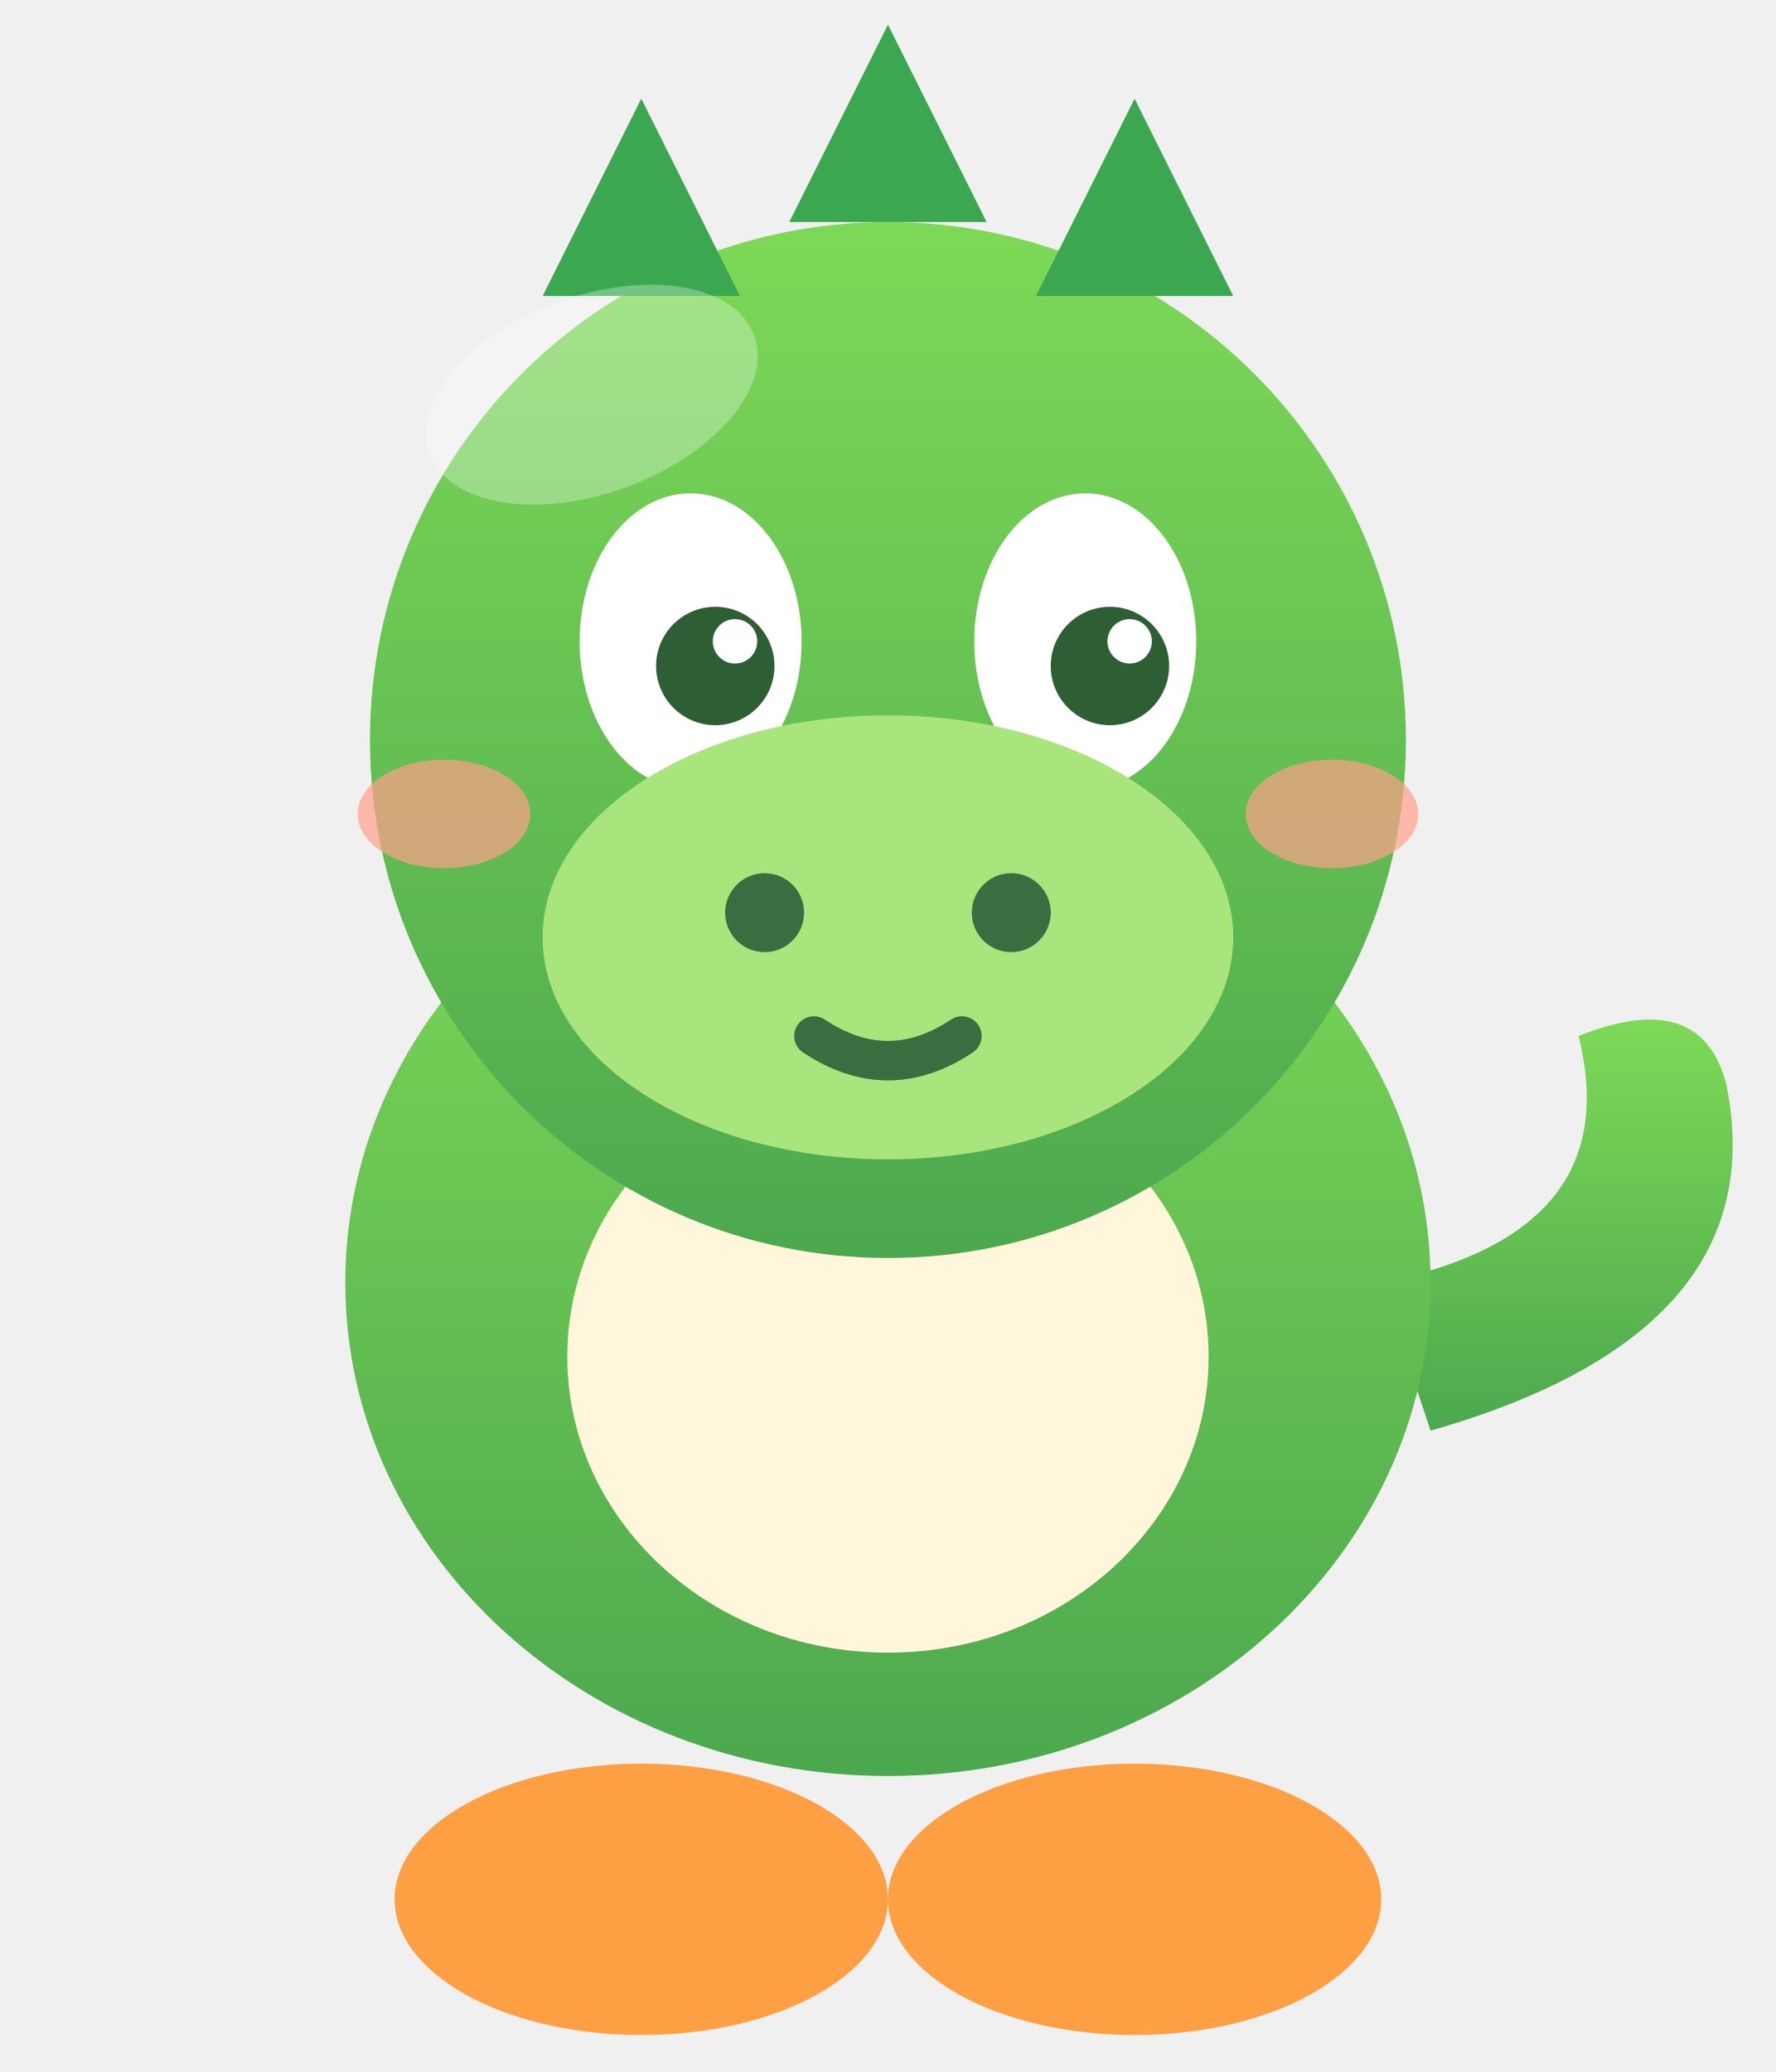
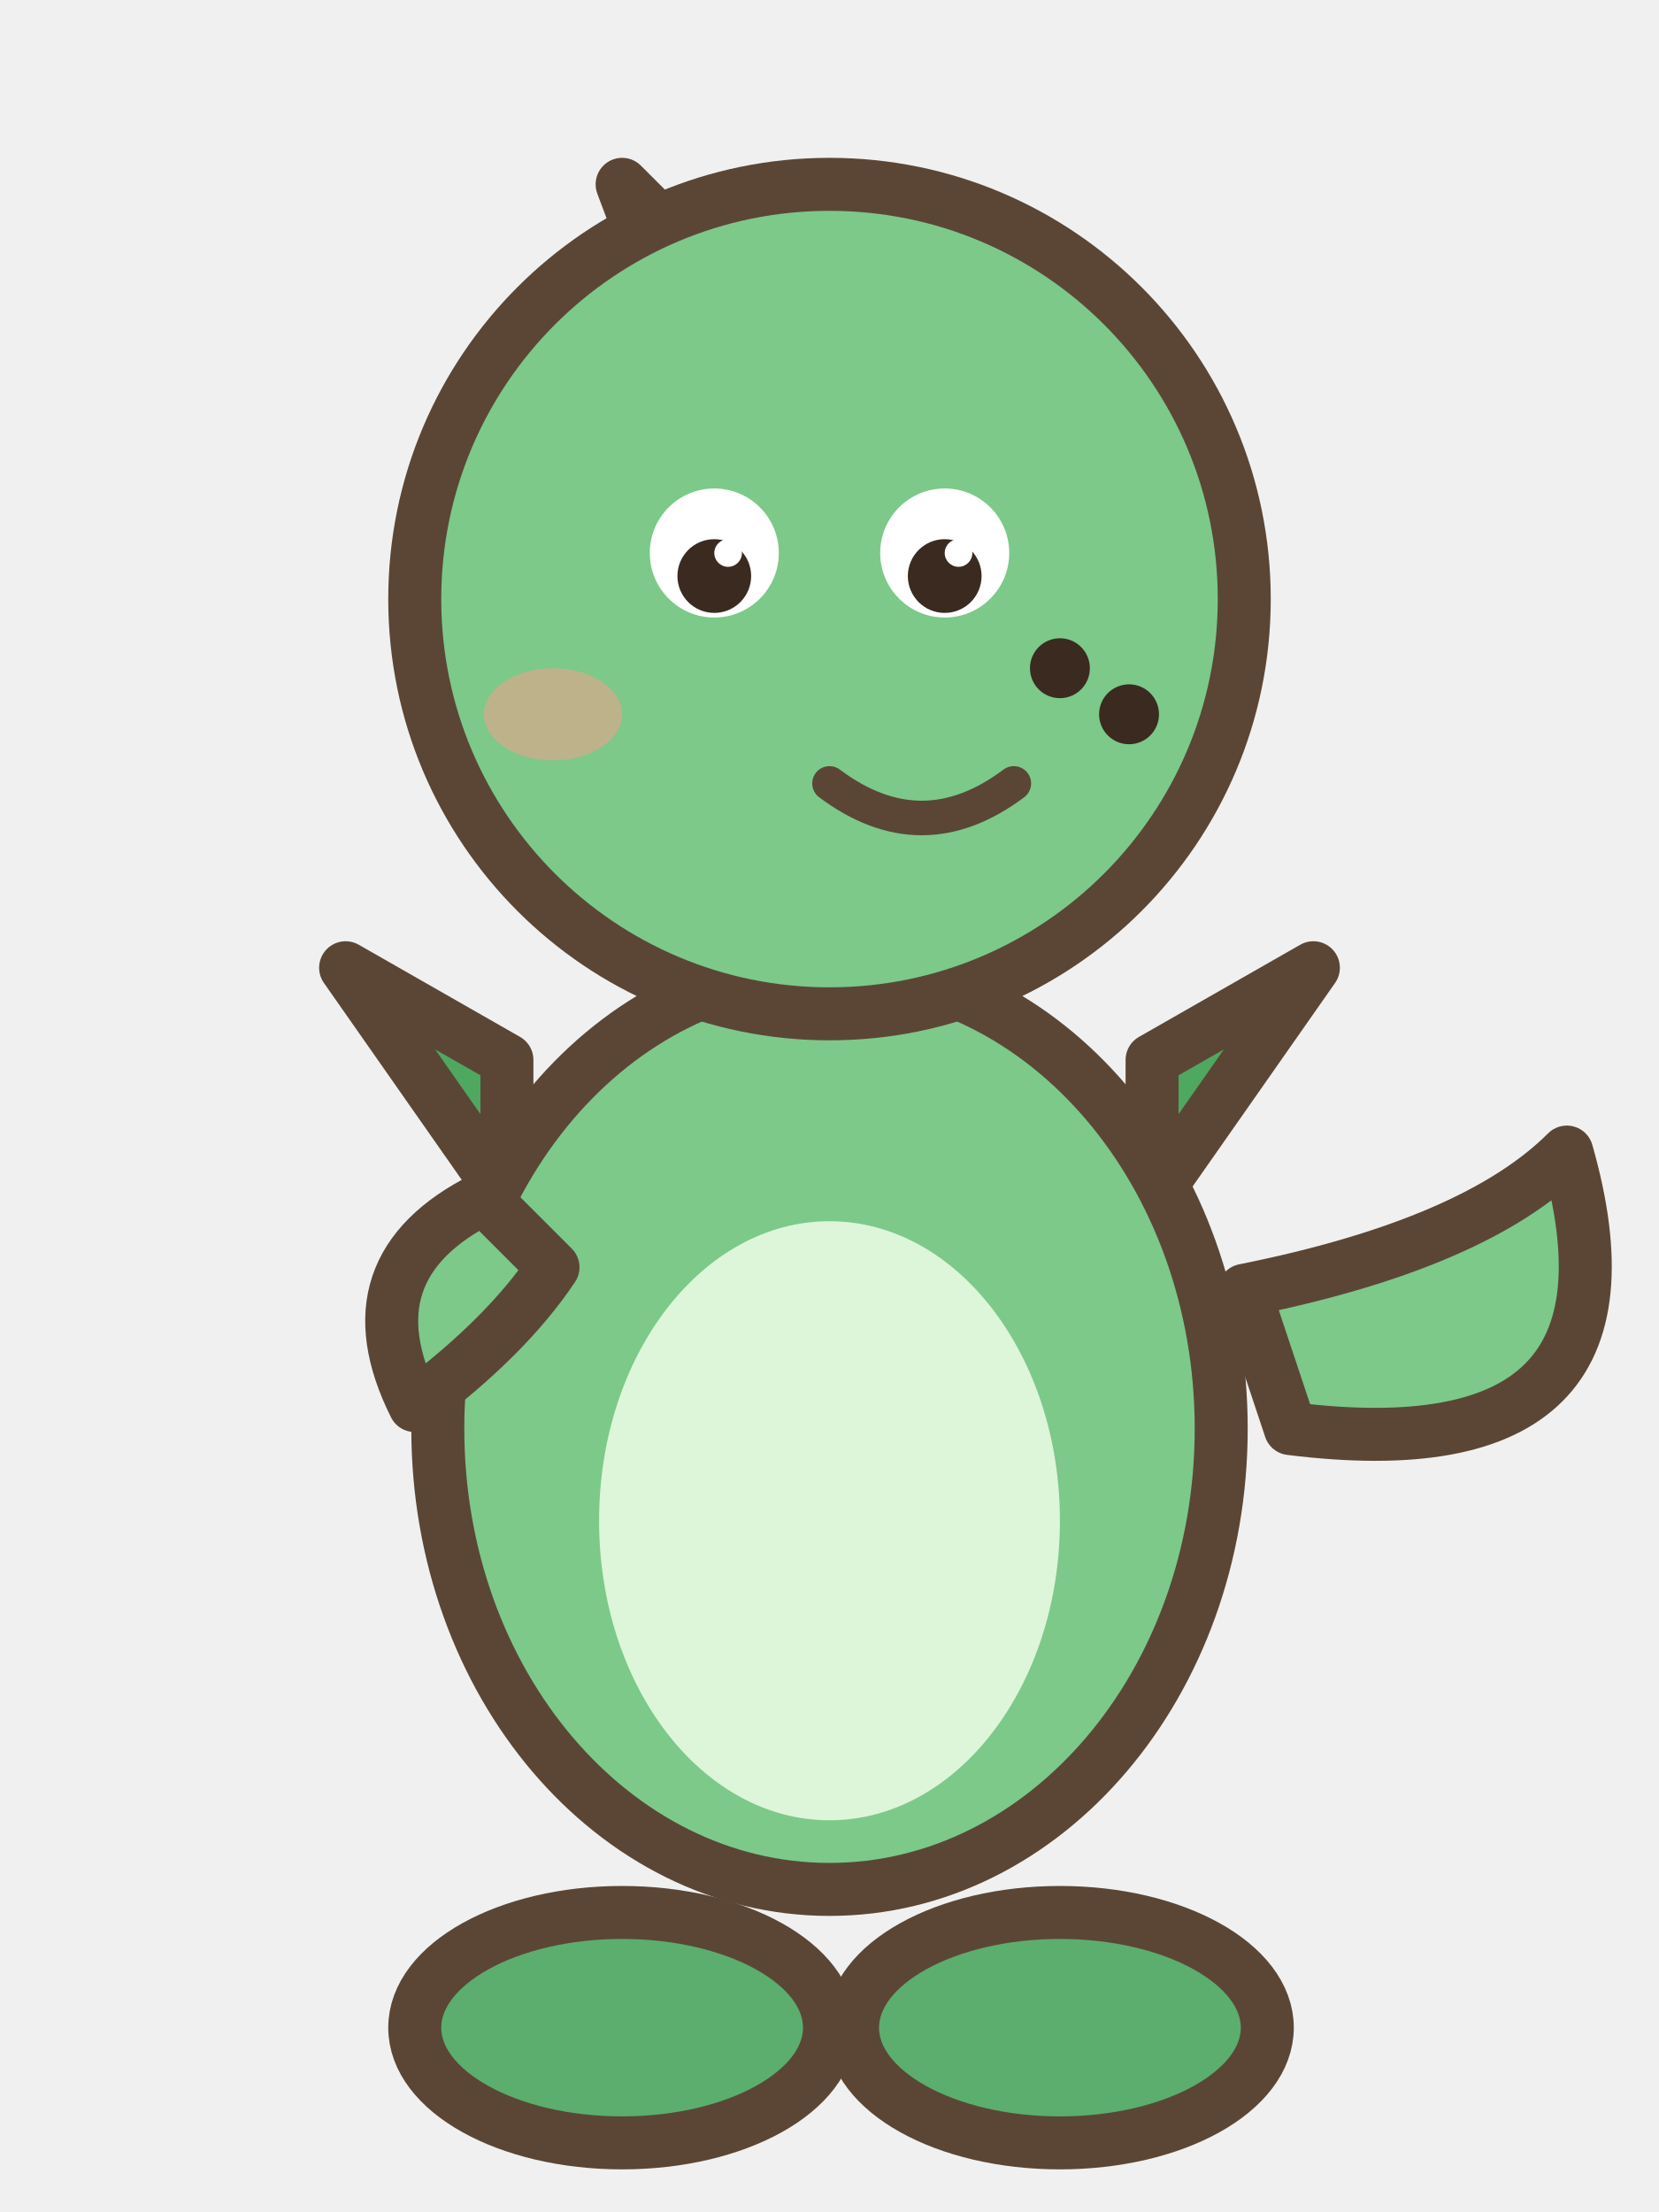
- <svg xmlns="http://www.w3.org/2000/svg" viewBox="0 0 72 84">
-   <defs>
-     <linearGradient id="g-dino" x1="0" y1="0" x2="0" y2="1">
-       <stop offset="0" stop-color="#7ED957" />
-       <stop offset="1" stop-color="#4CA84E" />
-     </linearGradient>
-   </defs>
-   <path d="M58 58 Q72 54 70 44 Q69 40 64 42 Q66 50 56 52 Z" fill="url(#g-dino)" />
-   <ellipse cx="36" cy="52" rx="22" ry="20" fill="url(#g-dino)" />
-   <ellipse cx="36" cy="55" rx="13" ry="12" fill="#FFF6DC" />
-   <ellipse cx="26" cy="77" rx="10" ry="5.5" fill="#FF9F43" />
-   <ellipse cx="46" cy="77" rx="10" ry="5.5" fill="#FF9F43" />
-   <circle cx="36" cy="30" r="21" fill="url(#g-dino)" />
-   <path d="M22 12 L26 4 L30 12 Z" fill="#3BA851" />
-   <path d="M32 9 L36 1 L40 9 Z" fill="#3BA851" />
-   <path d="M42 12 L46 4 L50 12 Z" fill="#3BA851" />
-   <ellipse cx="28" cy="26" rx="4.5" ry="6" fill="#fff" />
-   <ellipse cx="44" cy="26" rx="4.5" ry="6" fill="#fff" />
-   <circle cx="29" cy="27" r="2.4" fill="#2E5E34" />
-   <circle cx="45" cy="27" r="2.4" fill="#2E5E34" />
-   <circle cx="29.8" cy="26" r=".9" fill="#fff" />
-   <circle cx="45.8" cy="26" r=".9" fill="#fff" />
-   <ellipse cx="36" cy="38" rx="14" ry="9" fill="#A8E57C" />
-   <circle cx="31" cy="37" r="1.6" fill="#3A6E40" />
-   <circle cx="41" cy="37" r="1.6" fill="#3A6E40" />
-   <path d="M33 42 Q36 44 39 42" stroke="#3A6E40" stroke-width="1.6" fill="none" stroke-linecap="round" />
-   <ellipse cx="18" cy="33" rx="3.5" ry="2.2" fill="#FF9F8A" opacity=".7" />
-   <ellipse cx="54" cy="33" rx="3.5" ry="2.2" fill="#FF9F8A" opacity=".7" />
-   <ellipse cx="24" cy="16" rx="7" ry="4" fill="#fff" opacity=".3" transform="rotate(-20 24 16)" />
+ <svg xmlns="http://www.w3.org/2000/svg" viewBox="0 0 72 96">
+   <style>.st{stroke:#5B4636;stroke-width:2.3;stroke-linejoin:round;stroke-linecap:round}.th{stroke:#5B4636;stroke-width:1.5;fill:none;stroke-linecap:round;stroke-linejoin:round}</style>
+   <path class="st" d="M56 62 Q72 64 68 50 Q64 54 54 56 Z" fill="#7CC98A" />
+   <path class="st" d="M30 16 L27 8 L34 15 Z" fill="#4FA860" />
+   <path class="st" d="M22 46 L15 42 L22 52 Z" fill="#4FA860" />
+   <path class="st" d="M50 46 L57 42 L50 52 Z" fill="#4FA860" />
+   <ellipse class="st" cx="27" cy="88" rx="9" ry="5" fill="#5BAE6D" />
+   <ellipse class="st" cx="46" cy="88" rx="9" ry="5" fill="#5BAE6D" />
+   <ellipse class="st" cx="36" cy="62" rx="17" ry="20" fill="#7CC98A" />
+   <ellipse cx="36" cy="66" rx="10" ry="13" fill="#DDF5D8" />
+   <path class="st" d="M21 52 Q15 55 18 61 Q22 58 24 55 Z" fill="#7CC98A" />
+   <circle class="st" cx="36" cy="26" r="18" fill="#7CC98A" />
+   <circle cx="31" cy="24" r="2.8" fill="#fff" />
+   <circle cx="41" cy="24" r="2.8" fill="#fff" />
+   <circle cx="31" cy="25" r="1.6" fill="#3A2A20" />
+   <circle cx="41" cy="25" r="1.6" fill="#3A2A20" />
+   <circle cx="31.6" cy="24" r="0.6" fill="#fff" />
+   <circle cx="41.6" cy="24" r="0.6" fill="#fff" />
+   <circle cx="46" cy="29" r="1.3" fill="#3A2A20" />
+   <circle cx="49" cy="31" r="1.3" fill="#3A2A20" />
+   <path class="th" d="M44 34 Q40 37 36 34" />
+   <ellipse cx="24" cy="31" rx="3" ry="2" fill="#FF9B8A" opacity="0.5" />
</svg>
